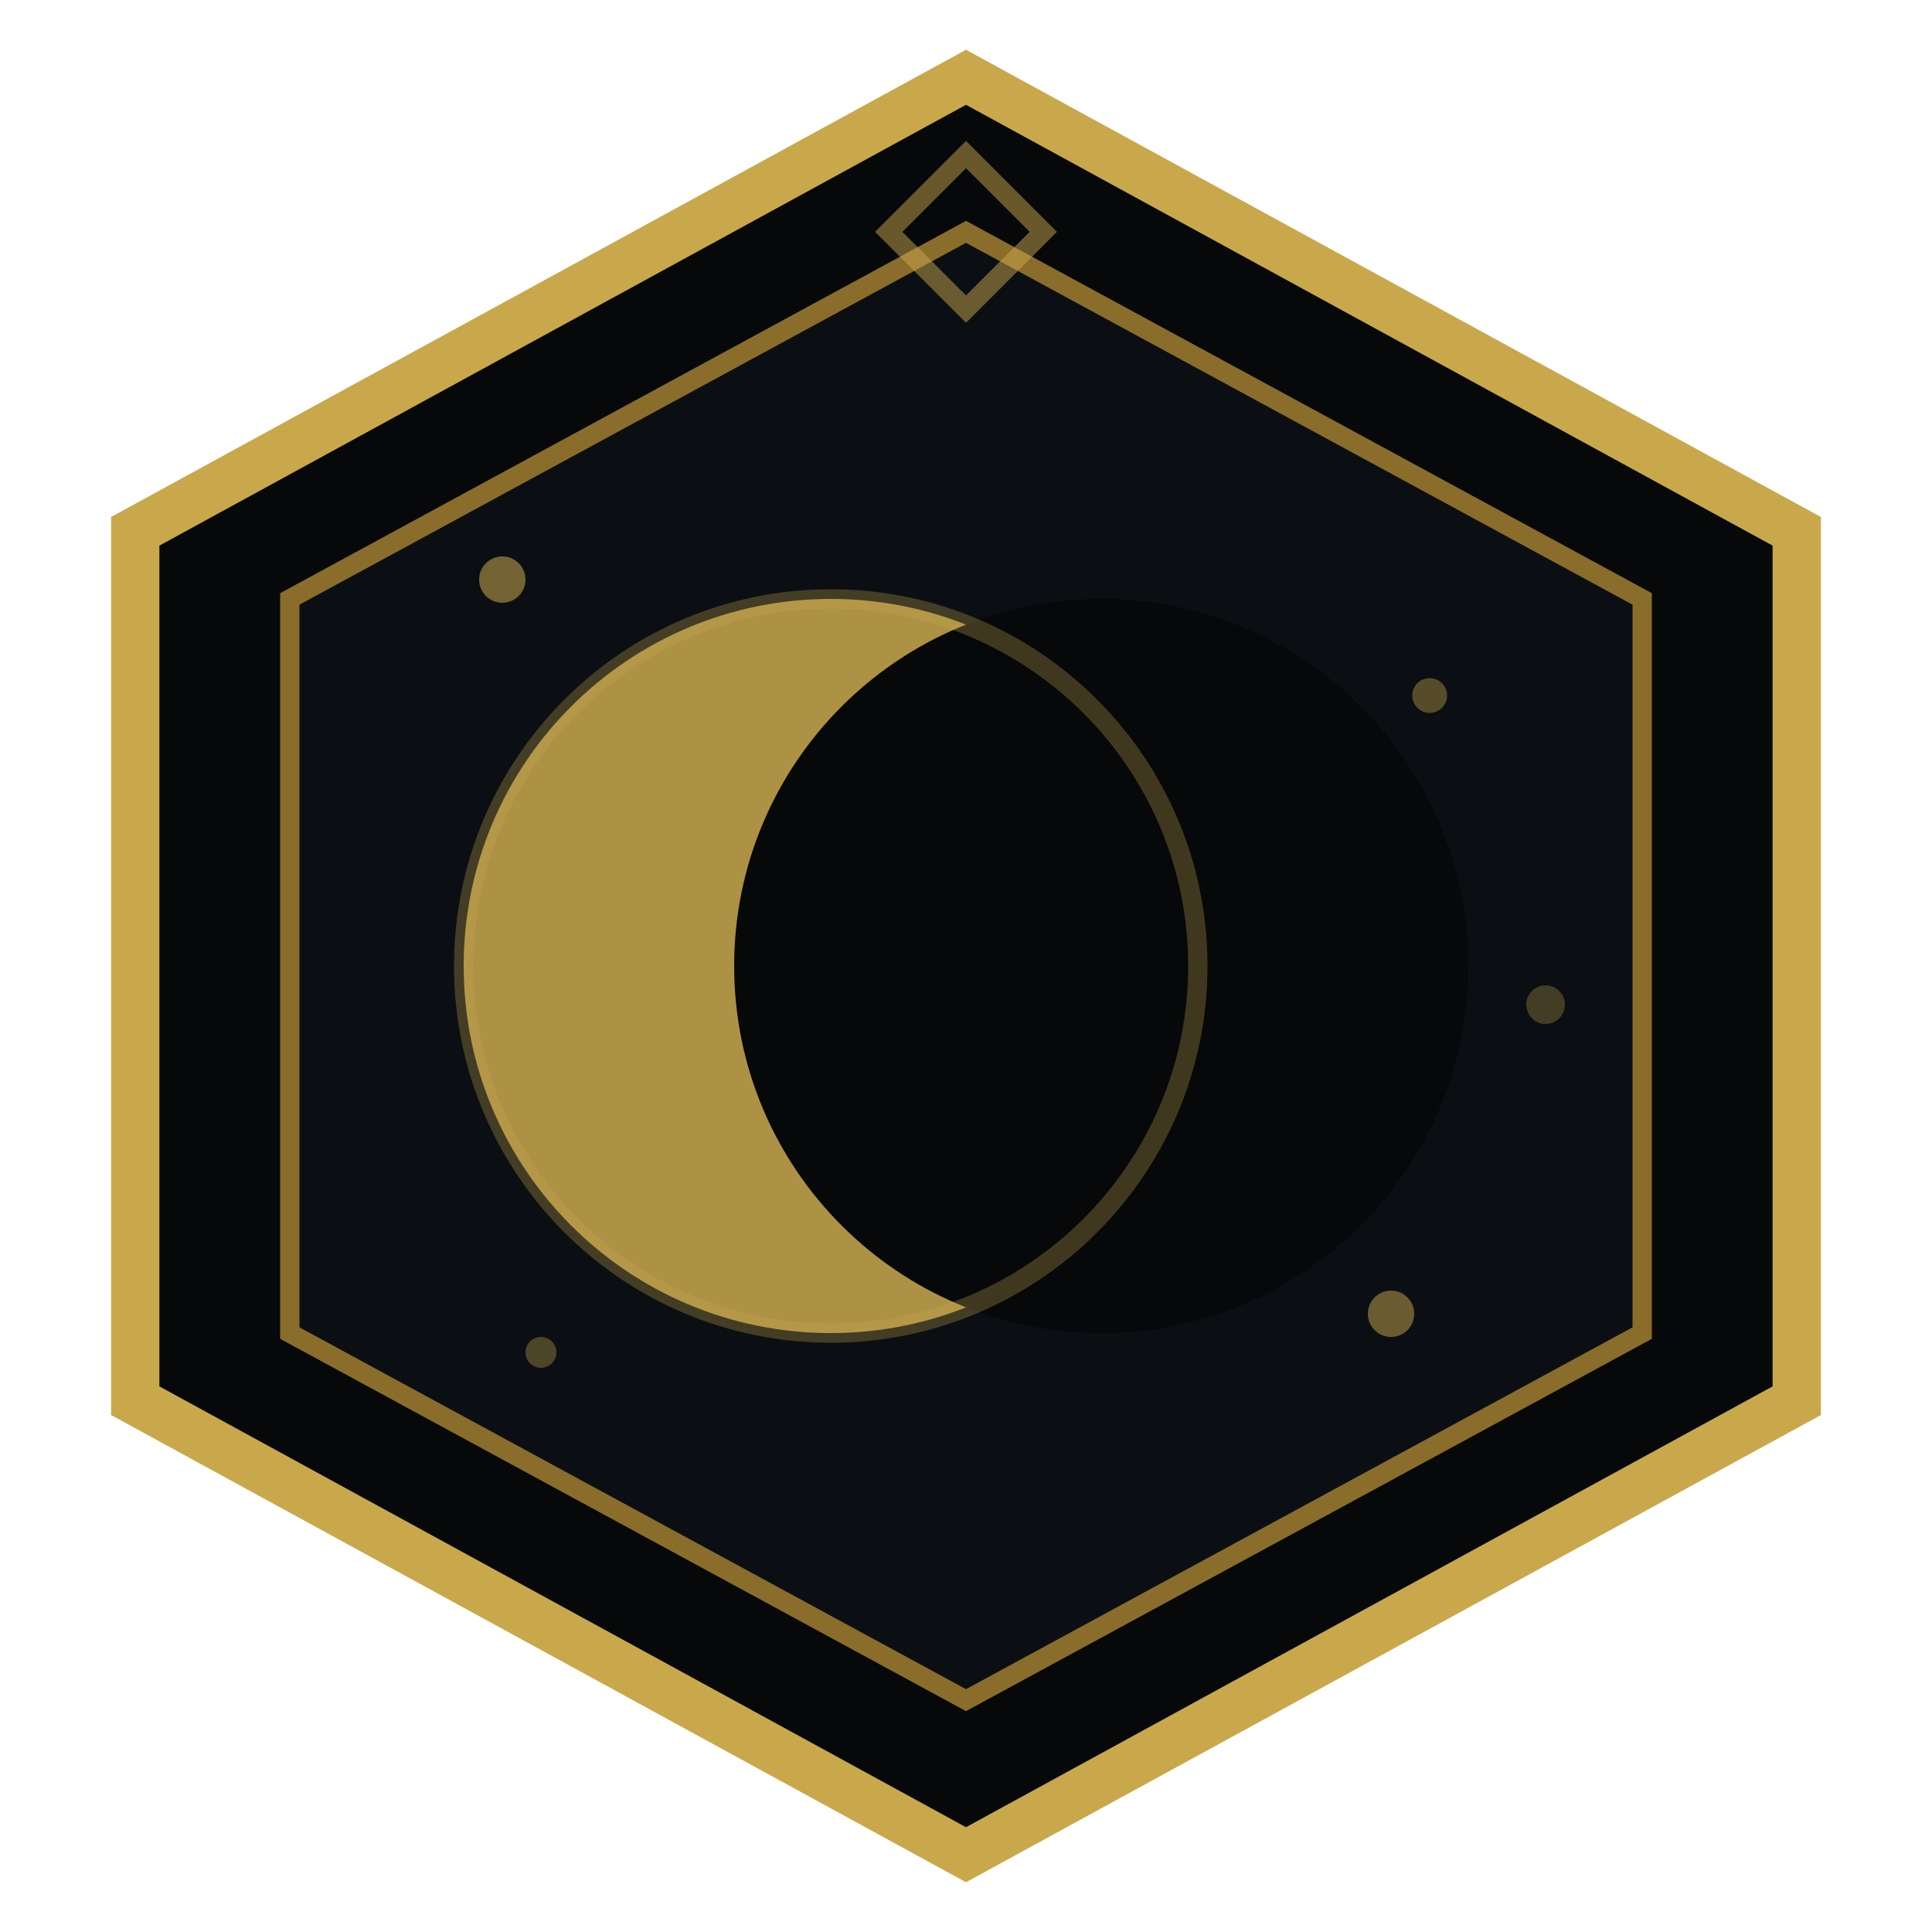
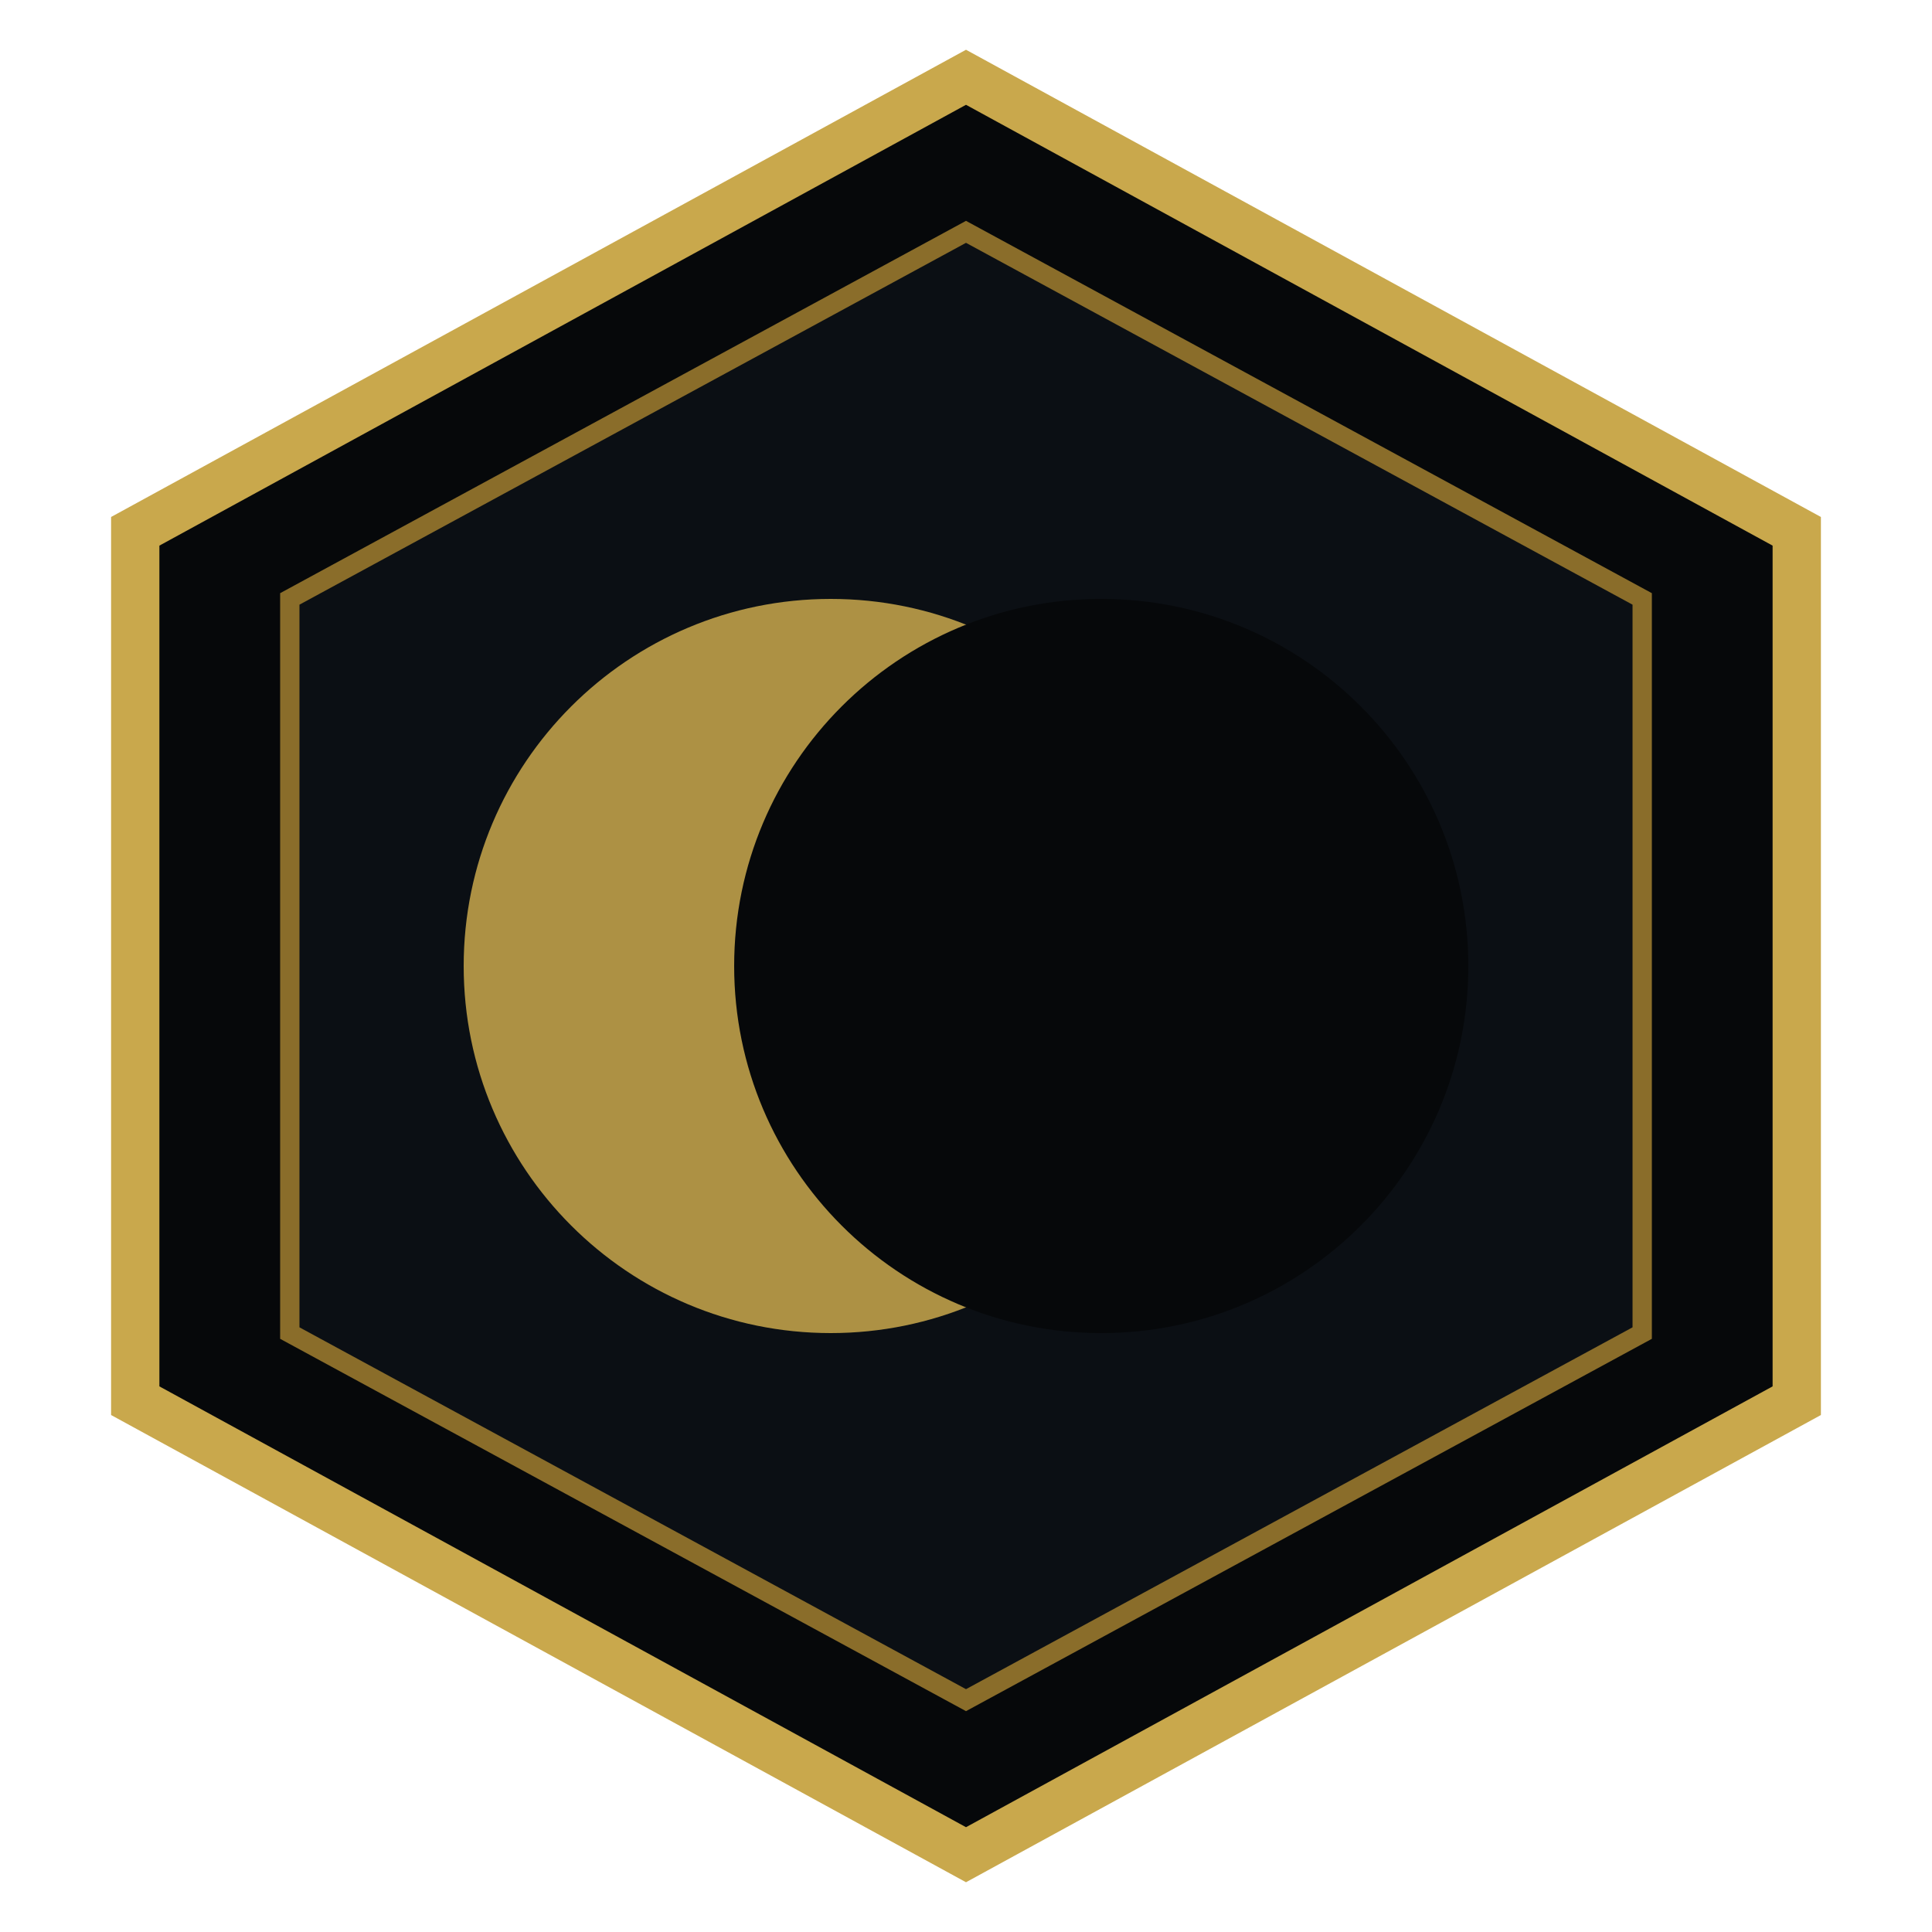
<svg xmlns="http://www.w3.org/2000/svg" viewBox="0 0 100 100" width="100" height="100">
  <polygon points="50,4 93,27.5 93,72.5 50,96 7,72.5 7,27.5" fill="#06080a" stroke="#c9a84c" stroke-width="2.5" />
  <polygon points="50,12 85,31 85,69 50,88 15,69 15,31" fill="#0b0f14" stroke="#8a6d2a" stroke-width="1" />
  <circle cx="43" cy="50" r="19" fill="#c9a84c" opacity="0.85" />
  <circle cx="57" cy="50" r="19" fill="#06080a" />
-   <circle cx="43" cy="50" r="19" fill="none" stroke="#c9a84c" stroke-width="1" opacity="0.3" />
-   <circle cx="26" cy="30" r="1.2" fill="#c9a84c" opacity="0.55" />
-   <circle cx="74" cy="36" r="0.9" fill="#c9a84c" opacity="0.40" />
-   <circle cx="72" cy="68" r="1.2" fill="#c9a84c" opacity="0.50" />
-   <circle cx="28" cy="70" r="0.8" fill="#c9a84c" opacity="0.35" />
-   <circle cx="80" cy="52" r="1" fill="#c9a84c" opacity="0.30" />
-   <polygon points="50,8 54,12 50,16 46,12" fill="none" stroke="#c9a84c" stroke-width="1" opacity="0.5" />
</svg>
